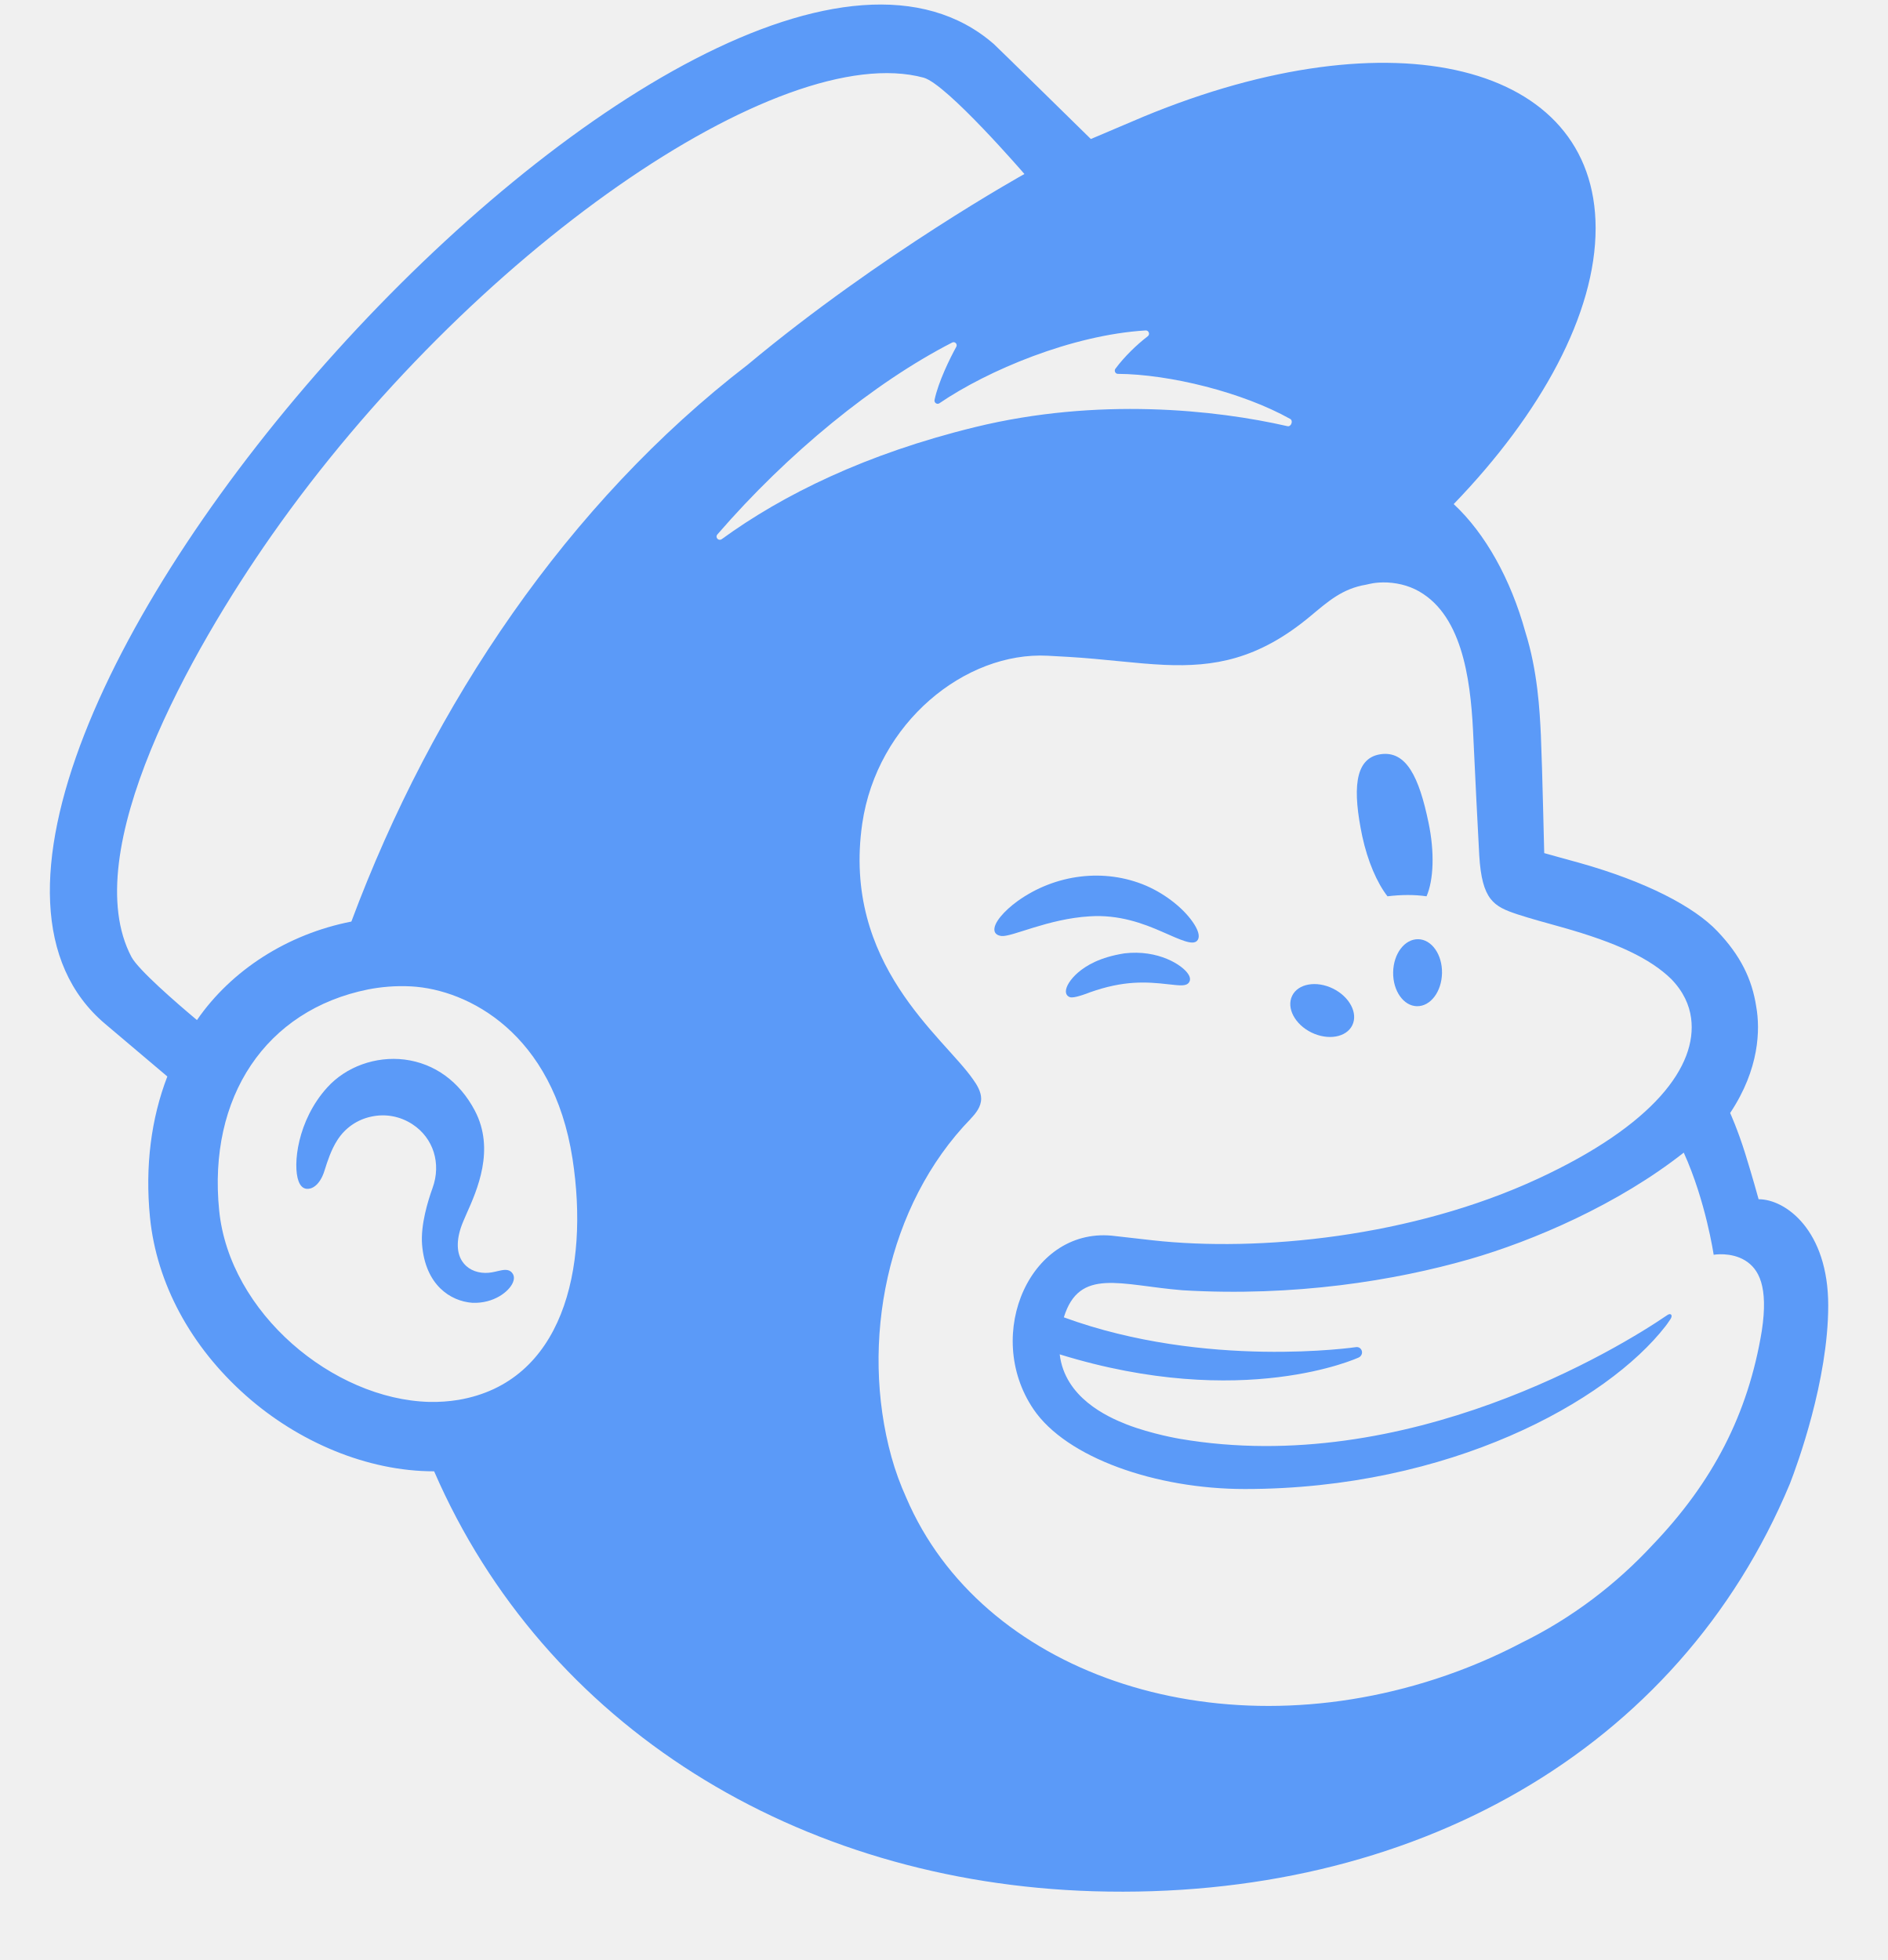
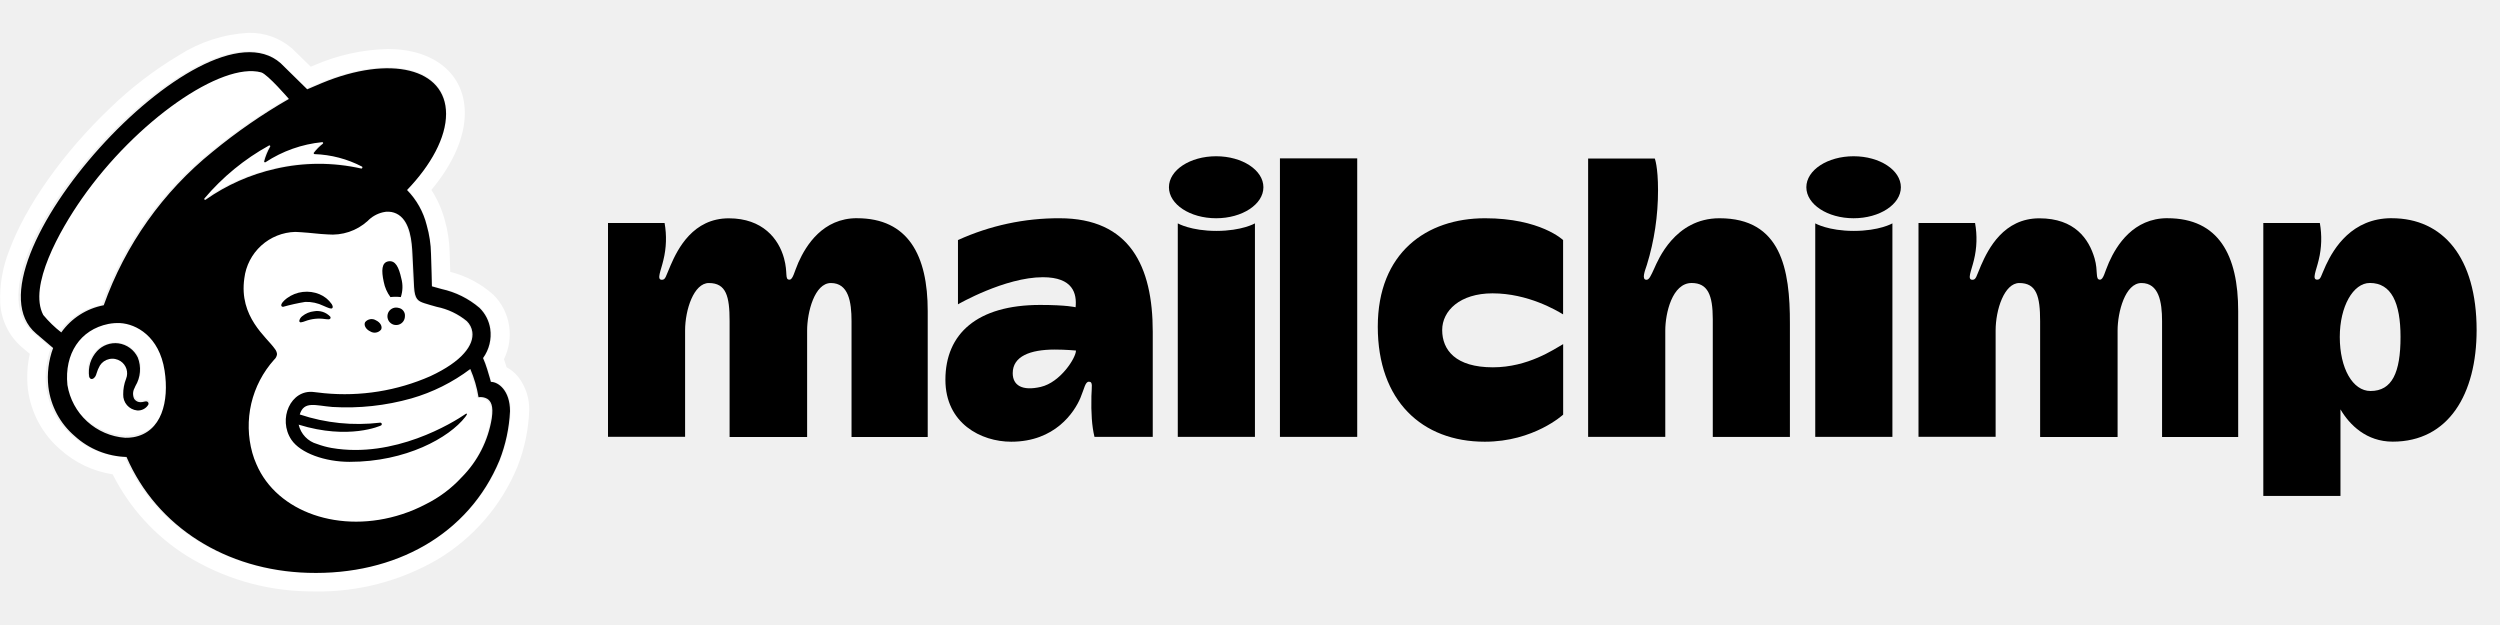
- <svg xmlns="http://www.w3.org/2000/svg" width="26" height="27" viewBox="0 0 26 27" fill="none">
-   <path d="M19.112 12.347C19.302 12.324 19.484 12.323 19.65 12.347C19.747 12.124 19.764 11.742 19.676 11.326C19.547 10.708 19.372 10.333 19.01 10.391C18.648 10.45 18.635 10.898 18.764 11.517C18.839 11.865 18.968 12.162 19.112 12.347Z" fill="#5B9AF8" />
-   <path d="M16.009 12.836C16.268 12.95 16.427 13.025 16.489 12.96C16.529 12.918 16.517 12.841 16.455 12.74C16.327 12.532 16.065 12.321 15.787 12.201C15.217 11.957 14.538 12.038 14.014 12.415C13.84 12.541 13.677 12.717 13.699 12.824C13.707 12.859 13.733 12.885 13.794 12.894C13.937 12.91 14.435 12.657 15.009 12.623C15.414 12.596 15.75 12.722 16.009 12.836Z" fill="#5B9AF8" />
-   <path d="M15.489 13.133C15.152 13.186 14.965 13.298 14.846 13.4C14.745 13.489 14.682 13.588 14.682 13.657C14.682 13.69 14.696 13.709 14.708 13.719C14.723 13.733 14.741 13.74 14.763 13.74C14.839 13.74 15.01 13.671 15.01 13.671C15.479 13.504 15.788 13.524 16.094 13.559C16.263 13.578 16.343 13.588 16.38 13.53C16.391 13.514 16.404 13.477 16.37 13.423C16.292 13.294 15.952 13.078 15.489 13.133Z" fill="#5B9AF8" />
-   <path d="M18.064 14.223C18.293 14.335 18.545 14.291 18.627 14.124C18.709 13.957 18.59 13.731 18.361 13.618C18.133 13.506 17.88 13.55 17.799 13.717C17.717 13.885 17.836 14.111 18.064 14.223Z" fill="#5B9AF8" />
-   <path d="M19.535 12.938C19.348 12.935 19.194 13.138 19.19 13.394C19.186 13.649 19.333 13.858 19.518 13.861C19.705 13.864 19.858 13.661 19.863 13.405C19.868 13.15 19.721 12.941 19.535 12.938Z" fill="#5B9AF8" />
-   <path d="M7.053 17.533C7.006 17.475 6.93 17.493 6.856 17.51C6.806 17.522 6.747 17.536 6.683 17.535C6.547 17.533 6.431 17.475 6.366 17.374C6.281 17.244 6.286 17.05 6.38 16.828C6.393 16.797 6.407 16.765 6.423 16.728C6.573 16.393 6.822 15.835 6.541 15.3C6.33 14.899 5.987 14.649 5.573 14.596C5.176 14.547 4.767 14.693 4.507 14.981C4.095 15.435 4.031 16.051 4.112 16.27C4.141 16.35 4.186 16.372 4.22 16.376C4.29 16.386 4.393 16.335 4.458 16.161C4.463 16.148 4.469 16.128 4.477 16.104C4.506 16.012 4.559 15.841 4.648 15.704C4.754 15.538 4.92 15.423 5.114 15.382C5.312 15.339 5.513 15.377 5.682 15.488C5.97 15.676 6.081 16.029 5.958 16.366C5.895 16.541 5.792 16.873 5.814 17.147C5.86 17.701 6.201 17.924 6.507 17.947C6.804 17.958 7.012 17.791 7.064 17.669C7.096 17.596 7.07 17.553 7.053 17.533Z" fill="#5B9AF8" />
-   <path d="M24.224 16.52C24.213 16.48 24.139 16.21 24.038 15.886C23.936 15.56 23.832 15.332 23.832 15.332C24.238 14.723 24.246 14.178 24.192 13.871C24.134 13.488 23.975 13.162 23.654 12.826C23.334 12.49 22.677 12.145 21.755 11.886C21.65 11.857 21.303 11.762 21.271 11.752C21.269 11.732 21.246 10.611 21.225 10.13C21.209 9.783 21.179 9.24 21.011 8.706C20.811 7.982 20.461 7.35 20.024 6.944C21.229 5.696 21.981 4.321 21.979 3.14C21.975 0.871 19.188 0.184 15.754 1.606C15.751 1.607 15.032 1.913 15.026 1.915C15.023 1.912 13.711 0.624 13.691 0.608C9.777 -2.808 -2.465 10.8 1.449 14.105L2.305 14.829C2.083 15.405 1.996 16.063 2.066 16.77C2.157 17.68 2.628 18.552 3.388 19.225C4.109 19.864 5.059 20.269 5.98 20.268C7.503 23.778 10.984 25.931 15.064 26.053C19.442 26.183 23.116 24.129 24.655 20.439C24.756 20.18 25.183 19.014 25.183 17.984C25.183 16.949 24.597 16.52 24.224 16.52ZM6.316 19.284C6.183 19.306 6.047 19.315 5.911 19.312C4.589 19.276 3.161 18.087 3.019 16.675C2.862 15.115 3.659 13.914 5.07 13.63C5.239 13.597 5.443 13.576 5.663 13.588C6.454 13.631 7.619 14.239 7.886 15.961C8.121 17.485 7.747 19.039 6.316 19.284ZM4.84 12.695C3.961 12.867 3.187 13.364 2.713 14.052C2.43 13.815 1.903 13.358 1.81 13.181C1.054 11.745 2.635 8.955 3.739 7.379C6.469 3.484 10.744 0.535 12.723 1.07C13.045 1.161 14.111 2.397 14.111 2.397C14.111 2.397 12.133 3.494 10.298 5.025C7.826 6.927 5.959 9.694 4.84 12.695ZM18.716 18.7C18.744 18.688 18.765 18.654 18.761 18.622C18.757 18.582 18.721 18.552 18.681 18.557C18.681 18.557 16.61 18.863 14.654 18.147C14.867 17.455 15.434 17.705 16.289 17.774C17.833 17.866 19.216 17.64 20.239 17.347C21.125 17.092 22.288 16.591 23.193 15.878C23.497 16.547 23.605 17.285 23.605 17.285C23.605 17.285 23.842 17.243 24.039 17.364C24.225 17.479 24.362 17.717 24.268 18.334C24.079 19.485 23.589 20.42 22.766 21.28C22.266 21.82 21.658 22.287 20.961 22.629C20.592 22.823 20.199 22.99 19.783 23.126C16.681 24.139 13.508 23.025 12.484 20.633C12.403 20.453 12.333 20.265 12.279 20.069C11.843 18.493 12.213 16.603 13.371 15.412C13.371 15.412 13.371 15.412 13.371 15.411C13.443 15.335 13.515 15.246 13.515 15.134C13.515 15.04 13.456 14.941 13.404 14.87C12.998 14.283 11.597 13.283 11.877 11.346C12.08 9.955 13.296 8.974 14.431 9.033C14.526 9.038 14.622 9.044 14.718 9.049C15.209 9.078 15.638 9.141 16.042 9.159C16.719 9.188 17.329 9.089 18.05 8.488C18.293 8.286 18.488 8.109 18.819 8.054C18.853 8.048 18.94 8.017 19.112 8.024C19.289 8.034 19.456 8.082 19.606 8.183C20.185 8.567 20.267 9.5 20.296 10.181C20.314 10.57 20.36 11.512 20.376 11.782C20.413 12.401 20.576 12.487 20.904 12.596C21.089 12.656 21.26 12.702 21.514 12.773C22.28 12.988 22.733 13.207 23.02 13.486C23.191 13.662 23.27 13.847 23.294 14.024C23.383 14.683 22.782 15.497 21.19 16.235C19.449 17.044 17.338 17.248 15.879 17.086C15.767 17.073 15.369 17.028 15.367 17.028C14.201 16.871 13.535 18.379 14.236 19.413C14.687 20.079 15.917 20.512 17.147 20.512C19.968 20.512 22.137 19.307 22.943 18.267C22.966 18.236 22.969 18.233 23.008 18.175C23.048 18.116 23.014 18.082 22.965 18.117C22.307 18.568 19.38 20.358 16.249 19.82C16.249 19.82 15.869 19.757 15.521 19.623C15.245 19.515 14.668 19.25 14.597 18.657C17.126 19.439 18.716 18.7 18.716 18.7ZM9.881 7.363C10.851 6.241 12.046 5.267 13.117 4.718C13.153 4.7 13.192 4.74 13.173 4.776C13.088 4.93 12.925 5.259 12.873 5.509C12.865 5.548 12.908 5.577 12.94 5.555C13.606 5.101 14.764 4.614 15.78 4.552C15.823 4.549 15.845 4.605 15.81 4.632C15.656 4.75 15.487 4.914 15.364 5.08C15.344 5.108 15.363 5.15 15.398 5.15C16.112 5.155 17.117 5.404 17.772 5.771C17.817 5.796 17.785 5.882 17.735 5.871C16.744 5.644 15.12 5.471 13.434 5.883C11.928 6.25 10.78 6.817 9.942 7.427C9.898 7.458 9.847 7.403 9.881 7.363Z" fill="#5B9AF8" />
+ <svg xmlns="http://www.w3.org/2000/svg" width="80" height="20" viewBox="0 0 80 20" fill="none">
+   <path d="M3.849 10.326C3.717 10.32 3.584 10.329 3.455 10.353C3.238 10.388 3.03 10.466 2.844 10.582C2.658 10.697 2.497 10.849 2.37 11.028C2.243 11.207 2.153 11.409 2.105 11.624C2.057 11.838 2.052 12.059 2.09 12.275C2.184 13.166 3.134 13.917 4.013 13.939C4.104 13.942 4.194 13.936 4.283 13.921C5.234 13.768 5.483 12.787 5.327 11.824C5.149 10.737 4.375 10.354 3.849 10.326ZM4.781 12.902C4.741 12.963 4.685 13.011 4.619 13.041C4.554 13.072 4.482 13.085 4.41 13.078C4.283 13.068 4.165 13.01 4.08 12.916C3.994 12.823 3.947 12.7 3.949 12.573C3.947 12.404 3.979 12.236 4.045 12.08C4.086 11.981 4.089 11.871 4.056 11.769C4.022 11.667 3.953 11.581 3.861 11.526C3.748 11.456 3.613 11.432 3.483 11.459C3.357 11.483 3.245 11.556 3.173 11.662C3.124 11.741 3.086 11.826 3.06 11.915C3.054 11.931 3.05 11.943 3.047 11.951C3.004 12.061 2.935 12.093 2.889 12.087C2.872 12.084 2.856 12.076 2.843 12.064C2.83 12.052 2.821 12.037 2.817 12.02C2.793 11.873 2.804 11.723 2.85 11.582C2.896 11.44 2.975 11.312 3.08 11.207C3.172 11.115 3.284 11.045 3.407 11.003C3.53 10.961 3.661 10.948 3.789 10.964C3.925 10.98 4.054 11.029 4.166 11.107C4.278 11.184 4.37 11.288 4.433 11.408C4.494 11.554 4.518 11.712 4.505 11.868C4.491 12.025 4.439 12.177 4.354 12.309C4.344 12.332 4.334 12.353 4.325 12.372C4.295 12.424 4.278 12.483 4.276 12.543C4.275 12.603 4.288 12.663 4.316 12.716C4.341 12.749 4.373 12.775 4.409 12.793C4.446 12.811 4.487 12.819 4.527 12.818C4.566 12.818 4.605 12.812 4.643 12.803C4.691 12.792 4.742 12.781 4.773 12.817C4.783 12.829 4.789 12.843 4.791 12.858C4.792 12.874 4.789 12.889 4.781 12.902V12.902Z" fill="white" />
+   <path d="M16.006 14.729C16.204 14.226 16.319 13.693 16.346 13.152C16.346 12.487 15.969 12.212 15.73 12.212C15.722 12.186 15.675 12.013 15.61 11.804C15.572 11.683 15.528 11.564 15.477 11.448C15.673 11.177 15.756 10.841 15.708 10.509C15.669 10.254 15.548 10.019 15.363 9.839C15.011 9.54 14.592 9.333 14.141 9.235C14.073 9.216 13.85 9.154 13.83 9.148C13.829 9.136 13.814 8.416 13.8 8.107C13.795 7.797 13.748 7.49 13.663 7.192C13.557 6.764 13.338 6.373 13.028 6.06C13.803 5.258 14.287 4.375 14.286 3.617C14.283 2.159 12.491 1.718 10.282 2.632C10.279 2.633 9.817 2.828 9.814 2.83C9.812 2.828 8.967 2.001 8.955 1.99C6.436 -0.204 -1.439 8.537 1.079 10.659L1.629 11.125C1.481 11.523 1.428 11.95 1.476 12.372C1.551 12.986 1.854 13.549 2.326 13.949C2.784 14.364 3.375 14.602 3.993 14.619C4.973 16.874 7.212 18.257 9.837 18.335C12.652 18.418 15.016 17.099 16.006 14.729ZM16.584 12.061C16.825 12.372 16.949 12.759 16.934 13.152C16.909 13.766 16.781 14.371 16.555 14.942L16.549 14.956C16.038 16.184 15.146 17.216 14.005 17.9C12.816 18.591 11.463 18.946 10.088 18.927H10.088C9.999 18.927 9.908 18.925 9.819 18.923C8.462 18.894 7.138 18.503 5.984 17.791C4.967 17.154 4.145 16.251 3.606 15.179C2.984 15.083 2.404 14.808 1.935 14.389C1.353 13.891 0.98 13.192 0.89 12.431C0.851 12.061 0.872 11.687 0.954 11.324L0.698 11.108C0.492 10.93 0.324 10.711 0.205 10.465C0.086 10.219 0.018 9.951 0.007 9.678C-0.014 9.111 0.084 8.547 0.294 8.02C0.819 6.589 2.025 4.884 3.521 3.46C4.189 2.812 4.93 2.244 5.729 1.767C6.395 1.341 7.16 1.094 7.95 1.051C8.459 1.038 8.955 1.215 9.342 1.547C9.364 1.566 9.695 1.889 9.945 2.135C10.008 2.108 10.054 2.089 10.055 2.089C10.797 1.766 11.594 1.589 12.403 1.568C13.903 1.568 14.873 2.372 14.874 3.616C14.876 4.384 14.499 5.244 13.804 6.077C13.993 6.37 14.136 6.689 14.228 7.025C14.327 7.369 14.381 7.724 14.389 8.081C14.395 8.235 14.402 8.482 14.408 8.7C14.921 8.829 15.394 9.081 15.789 9.433C16.056 9.698 16.232 10.043 16.29 10.415C16.348 10.783 16.291 11.159 16.127 11.493C16.142 11.535 16.157 11.581 16.172 11.629C16.185 11.671 16.197 11.711 16.209 11.75C16.353 11.828 16.481 11.934 16.584 12.061H16.584Z" fill="white" />
+   <path d="M14.799 11.333C14.895 11.243 14.969 11.134 15.017 11.012C15.065 10.89 15.086 10.759 15.078 10.628C15.058 10.496 14.997 10.374 14.902 10.28C14.625 10.05 14.295 9.892 13.941 9.82C13.78 9.774 13.67 9.745 13.552 9.706C13.342 9.636 13.239 9.58 13.215 9.181C13.205 9.006 13.175 8.398 13.164 8.147C13.145 7.707 13.092 7.105 12.723 6.857C12.629 6.795 12.52 6.759 12.407 6.755C12.344 6.751 12.281 6.757 12.22 6.774C12.033 6.817 11.862 6.915 11.729 7.054C11.557 7.211 11.354 7.331 11.134 7.405C10.913 7.48 10.68 7.507 10.447 7.487C10.189 7.476 9.915 7.435 9.601 7.416C9.54 7.413 9.479 7.409 9.418 7.406C9.012 7.418 8.625 7.575 8.325 7.849C8.026 8.123 7.835 8.496 7.788 8.899C7.608 10.149 8.503 10.794 8.762 11.174C8.802 11.222 8.827 11.281 8.833 11.344C8.826 11.413 8.793 11.477 8.741 11.523L8.741 11.523C8.383 11.926 8.132 12.412 8.01 12.937C7.888 13.462 7.9 14.009 8.044 14.528C8.078 14.653 8.122 14.775 8.175 14.893C8.829 16.437 10.855 17.155 12.835 16.502C13.095 16.416 13.346 16.308 13.588 16.18C14.022 15.963 14.412 15.668 14.739 15.31C15.25 14.792 15.585 14.127 15.698 13.408C15.758 13.011 15.671 12.857 15.552 12.783C15.468 12.735 15.371 12.717 15.275 12.732C15.225 12.419 15.136 12.114 15.012 11.824L14.799 11.333Z" fill="white" />
+   <path d="M11.554 5.373C11.586 5.38 11.606 5.325 11.578 5.309C11.105 5.064 10.583 4.927 10.051 4.909C10.046 4.909 10.04 4.908 10.036 4.905C10.032 4.902 10.028 4.898 10.026 4.894C10.024 4.889 10.023 4.884 10.023 4.879C10.024 4.874 10.026 4.869 10.029 4.865C10.112 4.757 10.208 4.66 10.316 4.577C10.321 4.573 10.325 4.568 10.326 4.562C10.328 4.556 10.328 4.55 10.325 4.544C10.323 4.538 10.319 4.533 10.314 4.53C10.309 4.527 10.303 4.525 10.297 4.525C9.645 4.589 9.018 4.81 8.47 5.169C8.466 5.173 8.46 5.174 8.454 5.174C8.449 5.174 8.443 5.173 8.439 5.169C8.434 5.166 8.43 5.162 8.428 5.156C8.426 5.151 8.426 5.145 8.427 5.14C8.471 4.975 8.536 4.817 8.62 4.669C8.623 4.664 8.624 4.658 8.623 4.652C8.623 4.646 8.62 4.641 8.616 4.637C8.612 4.633 8.607 4.63 8.601 4.629C8.595 4.628 8.589 4.629 8.584 4.632C7.793 5.067 7.088 5.642 6.503 6.33C6.498 6.335 6.496 6.342 6.496 6.349C6.496 6.356 6.499 6.363 6.503 6.368C6.508 6.373 6.515 6.376 6.521 6.377C6.528 6.378 6.535 6.376 6.541 6.372C7.218 5.898 7.981 5.562 8.788 5.38C9.698 5.17 10.643 5.168 11.554 5.373" fill="white" />
+   <path d="M9.224 3.139C9.224 3.139 8.538 2.345 8.331 2.286C7.058 1.943 4.308 3.837 2.552 6.339C1.842 7.351 0.825 9.144 1.311 10.066C1.484 10.273 1.679 10.461 1.892 10.626C2.218 10.169 2.708 9.857 3.26 9.754C3.952 7.819 5.168 6.113 6.771 4.826C7.54 4.197 8.361 3.632 9.224 3.139Z" fill="white" />
+   <path d="M4.735 12.869C4.744 12.881 4.75 12.896 4.752 12.911C4.753 12.927 4.75 12.942 4.742 12.956C4.705 13.016 4.652 13.064 4.589 13.095C4.526 13.127 4.456 13.14 4.386 13.134C4.261 13.12 4.145 13.06 4.063 12.965C3.981 12.87 3.938 12.747 3.943 12.621C3.941 12.45 3.972 12.28 4.035 12.121C4.075 12.021 4.079 11.91 4.047 11.808C4.015 11.706 3.948 11.617 3.859 11.558C3.806 11.523 3.746 11.499 3.684 11.487C3.621 11.475 3.557 11.476 3.495 11.49C3.434 11.503 3.377 11.527 3.325 11.563C3.274 11.598 3.231 11.643 3.197 11.696C3.15 11.777 3.114 11.863 3.088 11.953C3.083 11.969 3.08 11.982 3.077 11.989C3.035 12.101 2.969 12.134 2.924 12.128C2.903 12.125 2.874 12.111 2.855 12.06C2.832 11.912 2.843 11.761 2.886 11.617C2.93 11.474 3.006 11.343 3.108 11.233C3.194 11.141 3.301 11.071 3.419 11.028C3.538 10.985 3.665 10.971 3.79 10.987C3.922 11.005 4.048 11.056 4.156 11.135C4.264 11.213 4.35 11.318 4.408 11.438C4.467 11.586 4.49 11.746 4.477 11.905C4.464 12.063 4.415 12.217 4.333 12.353C4.322 12.376 4.313 12.398 4.305 12.417C4.275 12.47 4.259 12.53 4.257 12.591C4.256 12.652 4.269 12.712 4.296 12.767C4.319 12.799 4.349 12.826 4.384 12.844C4.42 12.862 4.459 12.871 4.499 12.87C4.536 12.869 4.573 12.864 4.61 12.854C4.657 12.843 4.705 12.832 4.735 12.869M16.32 13.158C16.294 13.698 16.18 14.229 15.983 14.732C14.999 17.097 12.651 18.414 9.854 18.33C7.246 18.253 5.022 16.872 4.049 14.623C3.434 14.605 2.847 14.368 2.392 13.954C1.923 13.554 1.622 12.992 1.548 12.38C1.501 11.959 1.553 11.533 1.7 11.136L1.154 10.671C-1.348 8.553 6.476 -0.17 8.978 2.02C8.99 2.031 9.829 2.856 9.831 2.858C9.834 2.856 10.294 2.661 10.296 2.66C12.491 1.748 14.271 2.188 14.274 3.643C14.275 4.399 13.794 5.281 13.025 6.081C13.332 6.394 13.55 6.784 13.655 7.21C13.74 7.508 13.786 7.815 13.792 8.124C13.805 8.432 13.82 9.15 13.821 9.163C13.841 9.169 14.063 9.23 14.13 9.249C14.578 9.347 14.995 9.554 15.344 9.852C15.528 10.032 15.648 10.267 15.687 10.521C15.735 10.852 15.652 11.187 15.457 11.458C15.508 11.574 15.552 11.692 15.589 11.813C15.654 12.021 15.701 12.194 15.708 12.22C15.946 12.22 16.32 12.495 16.32 13.158L16.32 13.158ZM5.267 11.861C5.097 10.756 4.352 10.367 3.847 10.339C3.72 10.333 3.592 10.342 3.468 10.366C2.566 10.549 2.057 11.319 2.157 12.319C2.23 12.767 2.452 13.178 2.787 13.485C3.123 13.791 3.552 13.976 4.005 14.009C4.092 14.011 4.178 14.005 4.264 13.991C5.178 13.834 5.417 12.839 5.267 11.861ZM6.808 4.851C7.572 4.223 8.387 3.659 9.245 3.166C9.245 3.166 8.564 2.374 8.358 2.316C7.094 1.973 4.362 3.863 2.617 6.36C1.911 7.37 0.901 9.159 1.384 10.079C1.556 10.286 1.749 10.473 1.961 10.638C2.284 10.182 2.772 9.871 3.32 9.768C4.007 7.838 5.214 6.136 6.808 4.851ZM9.557 13.589C9.591 13.736 9.663 13.871 9.767 13.98C9.871 14.089 10.002 14.168 10.147 14.208C10.298 14.264 10.454 14.307 10.612 14.335C12.613 14.68 14.483 13.533 14.904 13.244C14.936 13.222 14.957 13.243 14.931 13.281C14.919 13.302 14.905 13.322 14.89 13.341C14.375 14.007 12.989 14.78 11.187 14.779C10.401 14.779 9.615 14.501 9.326 14.074C8.879 13.412 9.304 12.445 10.05 12.546C10.051 12.546 10.305 12.575 10.377 12.583C11.536 12.694 12.705 12.507 13.771 12.038C14.789 11.564 15.173 11.043 15.115 10.621C15.096 10.49 15.034 10.368 14.94 10.276C14.662 10.047 14.331 9.89 13.978 9.819C13.816 9.773 13.707 9.744 13.588 9.705C13.378 9.636 13.274 9.58 13.251 9.184C13.241 9.01 13.211 8.407 13.2 8.157C13.181 7.72 13.128 7.123 12.758 6.876C12.664 6.814 12.555 6.779 12.443 6.775C12.38 6.771 12.316 6.777 12.255 6.793C12.068 6.837 11.897 6.933 11.764 7.072C11.591 7.228 11.388 7.347 11.167 7.421C10.946 7.494 10.713 7.522 10.481 7.501C10.222 7.491 9.948 7.45 9.634 7.431C9.573 7.428 9.511 7.424 9.45 7.421C9.046 7.431 8.659 7.587 8.359 7.859C8.06 8.131 7.868 8.502 7.819 8.903C7.639 10.145 8.535 10.786 8.794 11.163C8.834 11.21 8.858 11.269 8.865 11.331C8.858 11.4 8.825 11.464 8.773 11.509V11.509C8.415 11.908 8.163 12.391 8.041 12.912C7.92 13.434 7.931 13.978 8.075 14.494C8.11 14.618 8.153 14.739 8.206 14.856C8.86 16.389 10.889 17.103 12.871 16.453C13.13 16.369 13.382 16.262 13.624 16.135C14.058 15.919 14.449 15.627 14.777 15.27C15.287 14.757 15.623 14.097 15.737 13.382C15.796 12.987 15.709 12.834 15.59 12.76C15.506 12.713 15.409 12.696 15.313 12.71C15.263 12.399 15.174 12.097 15.05 11.808C14.483 12.235 13.844 12.554 13.162 12.75C12.342 12.981 11.489 13.074 10.638 13.023C10.091 12.979 9.729 12.819 9.592 13.263C10.42 13.54 11.299 13.629 12.166 13.525C12.172 13.525 12.178 13.525 12.184 13.527C12.19 13.529 12.195 13.532 12.2 13.536C12.205 13.54 12.209 13.544 12.212 13.55C12.215 13.555 12.216 13.561 12.217 13.567C12.218 13.577 12.216 13.588 12.21 13.597C12.205 13.605 12.198 13.613 12.188 13.617C12.188 13.617 11.172 14.09 9.557 13.589ZM6.58 6.391C7.252 5.919 8.01 5.583 8.812 5.402C9.716 5.192 10.655 5.19 11.56 5.394C11.592 5.402 11.612 5.347 11.584 5.331C11.114 5.086 10.596 4.95 10.066 4.932C10.061 4.932 10.056 4.93 10.052 4.927C10.048 4.925 10.044 4.921 10.042 4.916C10.04 4.912 10.039 4.907 10.039 4.901C10.04 4.896 10.042 4.892 10.045 4.887C10.127 4.78 10.223 4.683 10.33 4.6C10.335 4.596 10.339 4.591 10.34 4.585C10.342 4.579 10.342 4.573 10.34 4.567C10.338 4.562 10.334 4.557 10.329 4.553C10.323 4.55 10.317 4.548 10.311 4.549C9.663 4.613 9.04 4.833 8.496 5.191C8.492 5.195 8.486 5.196 8.481 5.196C8.475 5.196 8.47 5.195 8.465 5.191C8.46 5.188 8.457 5.184 8.455 5.179C8.453 5.173 8.452 5.168 8.454 5.162C8.497 4.998 8.562 4.84 8.646 4.692C8.648 4.687 8.649 4.681 8.649 4.675C8.648 4.67 8.645 4.664 8.641 4.66C8.637 4.656 8.632 4.653 8.626 4.652C8.621 4.652 8.615 4.652 8.61 4.655C7.823 5.089 7.122 5.664 6.542 6.35C6.538 6.355 6.535 6.362 6.535 6.369C6.535 6.376 6.538 6.382 6.543 6.387C6.547 6.392 6.554 6.396 6.56 6.396C6.567 6.397 6.574 6.395 6.58 6.391ZM11.848 10.605C11.903 10.639 11.969 10.653 12.032 10.642C12.096 10.631 12.154 10.598 12.195 10.547C12.245 10.45 12.172 10.317 12.031 10.251C11.976 10.216 11.911 10.203 11.847 10.214C11.783 10.225 11.725 10.258 11.684 10.309C11.634 10.406 11.707 10.539 11.848 10.605ZM12.28 9.021C12.314 9.197 12.387 9.363 12.494 9.507C12.604 9.493 12.715 9.493 12.826 9.507C12.89 9.314 12.896 9.106 12.842 8.91C12.762 8.547 12.654 8.328 12.432 8.362C12.209 8.397 12.201 8.659 12.28 9.021ZM12.754 9.853C12.698 9.837 12.638 9.838 12.583 9.858C12.528 9.878 12.481 9.914 12.447 9.962C12.414 10.01 12.397 10.067 12.398 10.126C12.398 10.184 12.418 10.241 12.452 10.288C12.487 10.335 12.536 10.37 12.591 10.388C12.647 10.405 12.707 10.405 12.762 10.388C12.818 10.37 12.867 10.335 12.902 10.288C12.936 10.241 12.956 10.184 12.957 10.126C12.965 10.063 12.948 10 12.91 9.949C12.873 9.898 12.817 9.863 12.754 9.853Z" fill="black" />
+   <path d="M9.056 9.819C9.021 9.814 9.006 9.799 9.001 9.779C8.988 9.717 9.084 9.614 9.185 9.54C9.333 9.432 9.506 9.363 9.688 9.342C9.869 9.32 10.054 9.345 10.223 9.415C10.381 9.48 10.517 9.59 10.614 9.73C10.65 9.789 10.658 9.835 10.634 9.859C10.598 9.897 10.505 9.853 10.353 9.787C10.171 9.698 9.97 9.654 9.768 9.661C9.528 9.7 9.29 9.753 9.056 9.819ZM10.566 10.13C10.5 10.061 10.419 10.01 10.328 9.98C10.238 9.951 10.142 9.944 10.049 9.961C9.911 9.975 9.78 10.03 9.673 10.117C9.623 10.153 9.588 10.207 9.577 10.268C9.577 10.274 9.578 10.281 9.58 10.287C9.583 10.293 9.587 10.299 9.592 10.303C9.601 10.312 9.612 10.316 9.624 10.316C9.674 10.309 9.722 10.295 9.769 10.276C9.971 10.2 10.19 10.177 10.403 10.21C10.502 10.221 10.549 10.227 10.571 10.193C10.577 10.183 10.579 10.172 10.578 10.161C10.577 10.149 10.573 10.139 10.566 10.13Z" fill="black" />
+   <path d="M27.423 6.982C26.335 6.982 25.798 7.842 25.55 8.396C25.414 8.705 25.375 8.949 25.263 8.949C25.103 8.949 25.218 8.738 25.089 8.266C24.919 7.645 24.408 6.986 23.322 6.986C22.181 6.986 21.691 7.955 21.46 8.488C21.3 8.852 21.3 8.953 21.179 8.953C21.003 8.953 21.15 8.664 21.228 8.324C21.324 7.936 21.337 7.531 21.267 7.137H19.456V13.977H21.923V10.578C21.923 9.906 22.205 9.057 22.683 9.057C23.24 9.057 23.347 9.485 23.347 10.275V13.985H25.828V10.578C25.828 9.981 26.07 9.057 26.589 9.057C27.152 9.057 27.249 9.658 27.249 10.275V13.983H29.687V9.957C29.689 8.172 29.062 6.983 27.423 6.983L27.423 6.982Z" fill="black" />
+   <path d="M69.358 6.982C68.272 6.982 67.733 7.842 67.487 8.396C67.349 8.705 67.312 8.949 67.198 8.949C67.04 8.949 67.147 8.68 67.026 8.266C66.845 7.648 66.394 6.986 65.259 6.986C64.122 6.986 63.628 7.955 63.395 8.488C63.237 8.852 63.237 8.953 63.116 8.953C62.938 8.953 63.085 8.664 63.165 8.324C63.261 7.936 63.273 7.531 63.202 7.137H61.392V13.977H63.86V10.578C63.86 9.906 64.14 9.057 64.618 9.057C65.171 9.057 65.284 9.485 65.284 10.275V13.985H67.763V10.578C67.763 9.981 68.007 9.057 68.526 9.057C69.083 9.057 69.186 9.658 69.186 10.275V13.983H71.622V9.957C71.624 8.172 70.999 6.983 69.358 6.983L69.358 6.982Z" fill="black" />
+   <path d="M33.907 6.984C32.786 6.979 31.677 7.217 30.655 7.682V9.738C30.655 9.738 32.156 8.871 33.372 8.871C34.343 8.871 34.462 9.399 34.419 9.832C34.419 9.832 34.14 9.758 33.284 9.758C31.271 9.758 30.253 10.678 30.253 12.152C30.253 13.551 31.396 14.135 32.359 14.135C33.763 14.135 34.38 13.188 34.572 12.736C34.702 12.424 34.726 12.215 34.845 12.215C34.98 12.215 34.933 12.365 34.925 12.676C34.913 13.221 34.939 13.631 35.023 13.979H36.888V10.615C36.888 8.514 36.15 6.984 33.907 6.984L33.907 6.984ZM33.304 12.381C32.712 12.518 32.407 12.334 32.407 11.941C32.407 11.402 32.964 11.186 33.753 11.186C34.103 11.186 34.431 11.217 34.431 11.217C34.433 11.447 33.935 12.235 33.304 12.381V12.381Z" fill="black" />
+   <path d="M40.958 5.068H43.431V13.98H40.958V5.068Z" fill="black" />
+   <path d="M46.15 10.56C46.15 9.945 46.718 9.387 47.761 9.387C48.9 9.387 49.814 9.937 50.019 10.06V7.682C50.019 7.682 49.296 6.984 47.521 6.984C45.648 6.984 44.089 8.086 44.089 10.455C44.089 12.824 45.503 14.135 47.513 14.135C49.084 14.135 50.021 13.268 50.021 13.268V11.012C49.724 11.178 48.9 11.754 47.771 11.754C46.58 11.754 46.15 11.201 46.15 10.561V10.56Z" fill="black" />
+   <path d="M55.023 6.984C53.59 6.984 53.049 8.344 52.939 8.584C52.828 8.824 52.773 8.957 52.684 8.953C52.525 8.949 52.637 8.664 52.699 8.479C52.938 7.705 53.057 6.9 53.057 6.09C53.057 5.326 52.953 5.072 52.953 5.072H50.82V13.98H53.289V10.578C53.289 10.023 53.51 9.056 54.133 9.056C54.648 9.056 54.809 9.441 54.809 10.215V13.982H57.277V10.361C57.283 8.603 56.992 6.984 55.023 6.984L55.023 6.984Z" fill="black" />
+   <path d="M58.088 7.148V13.98H60.557V7.148C60.557 7.148 60.141 7.389 59.323 7.389C58.506 7.389 58.088 7.148 58.088 7.148H58.088Z" fill="black" />
+   <path d="M60.828 5.992C60.828 5.443 60.151 5 59.315 5C58.481 5 57.803 5.443 57.803 5.992C57.803 6.539 58.481 6.984 59.315 6.984C60.151 6.984 60.828 6.539 60.828 5.992Z" fill="black" />
+   <path d="M37.689 7.148V13.98H40.158V7.148C40.158 7.148 39.742 7.389 38.925 7.389C38.109 7.389 37.689 7.148 37.689 7.148Z" fill="black" />
+   <path d="M40.429 5.992C40.429 5.443 39.751 5 38.917 5C38.081 5 37.406 5.443 37.406 5.992C37.406 6.539 38.081 6.984 38.917 6.984C39.751 6.984 40.429 6.539 40.429 5.992Z" fill="black" />
+   <path d="M76.533 6.982C75.264 6.982 74.682 7.943 74.43 8.484C74.262 8.844 74.27 8.949 74.149 8.949C73.973 8.949 74.119 8.66 74.198 8.32C74.293 7.934 74.305 7.529 74.235 7.137H72.426V15.869H74.895V13.1C75.188 13.6 75.729 14.133 76.567 14.133C78.354 14.133 79.252 12.611 79.252 10.561C79.25 8.234 78.174 6.983 76.534 6.983L76.533 6.982ZM75.856 12.512C75.289 12.512 74.873 11.791 74.873 10.783C74.873 9.805 75.301 9.055 75.836 9.055C76.524 9.055 76.817 9.69 76.817 10.783C76.817 11.922 76.547 12.512 75.856 12.512Z" fill="black" />
</svg>
